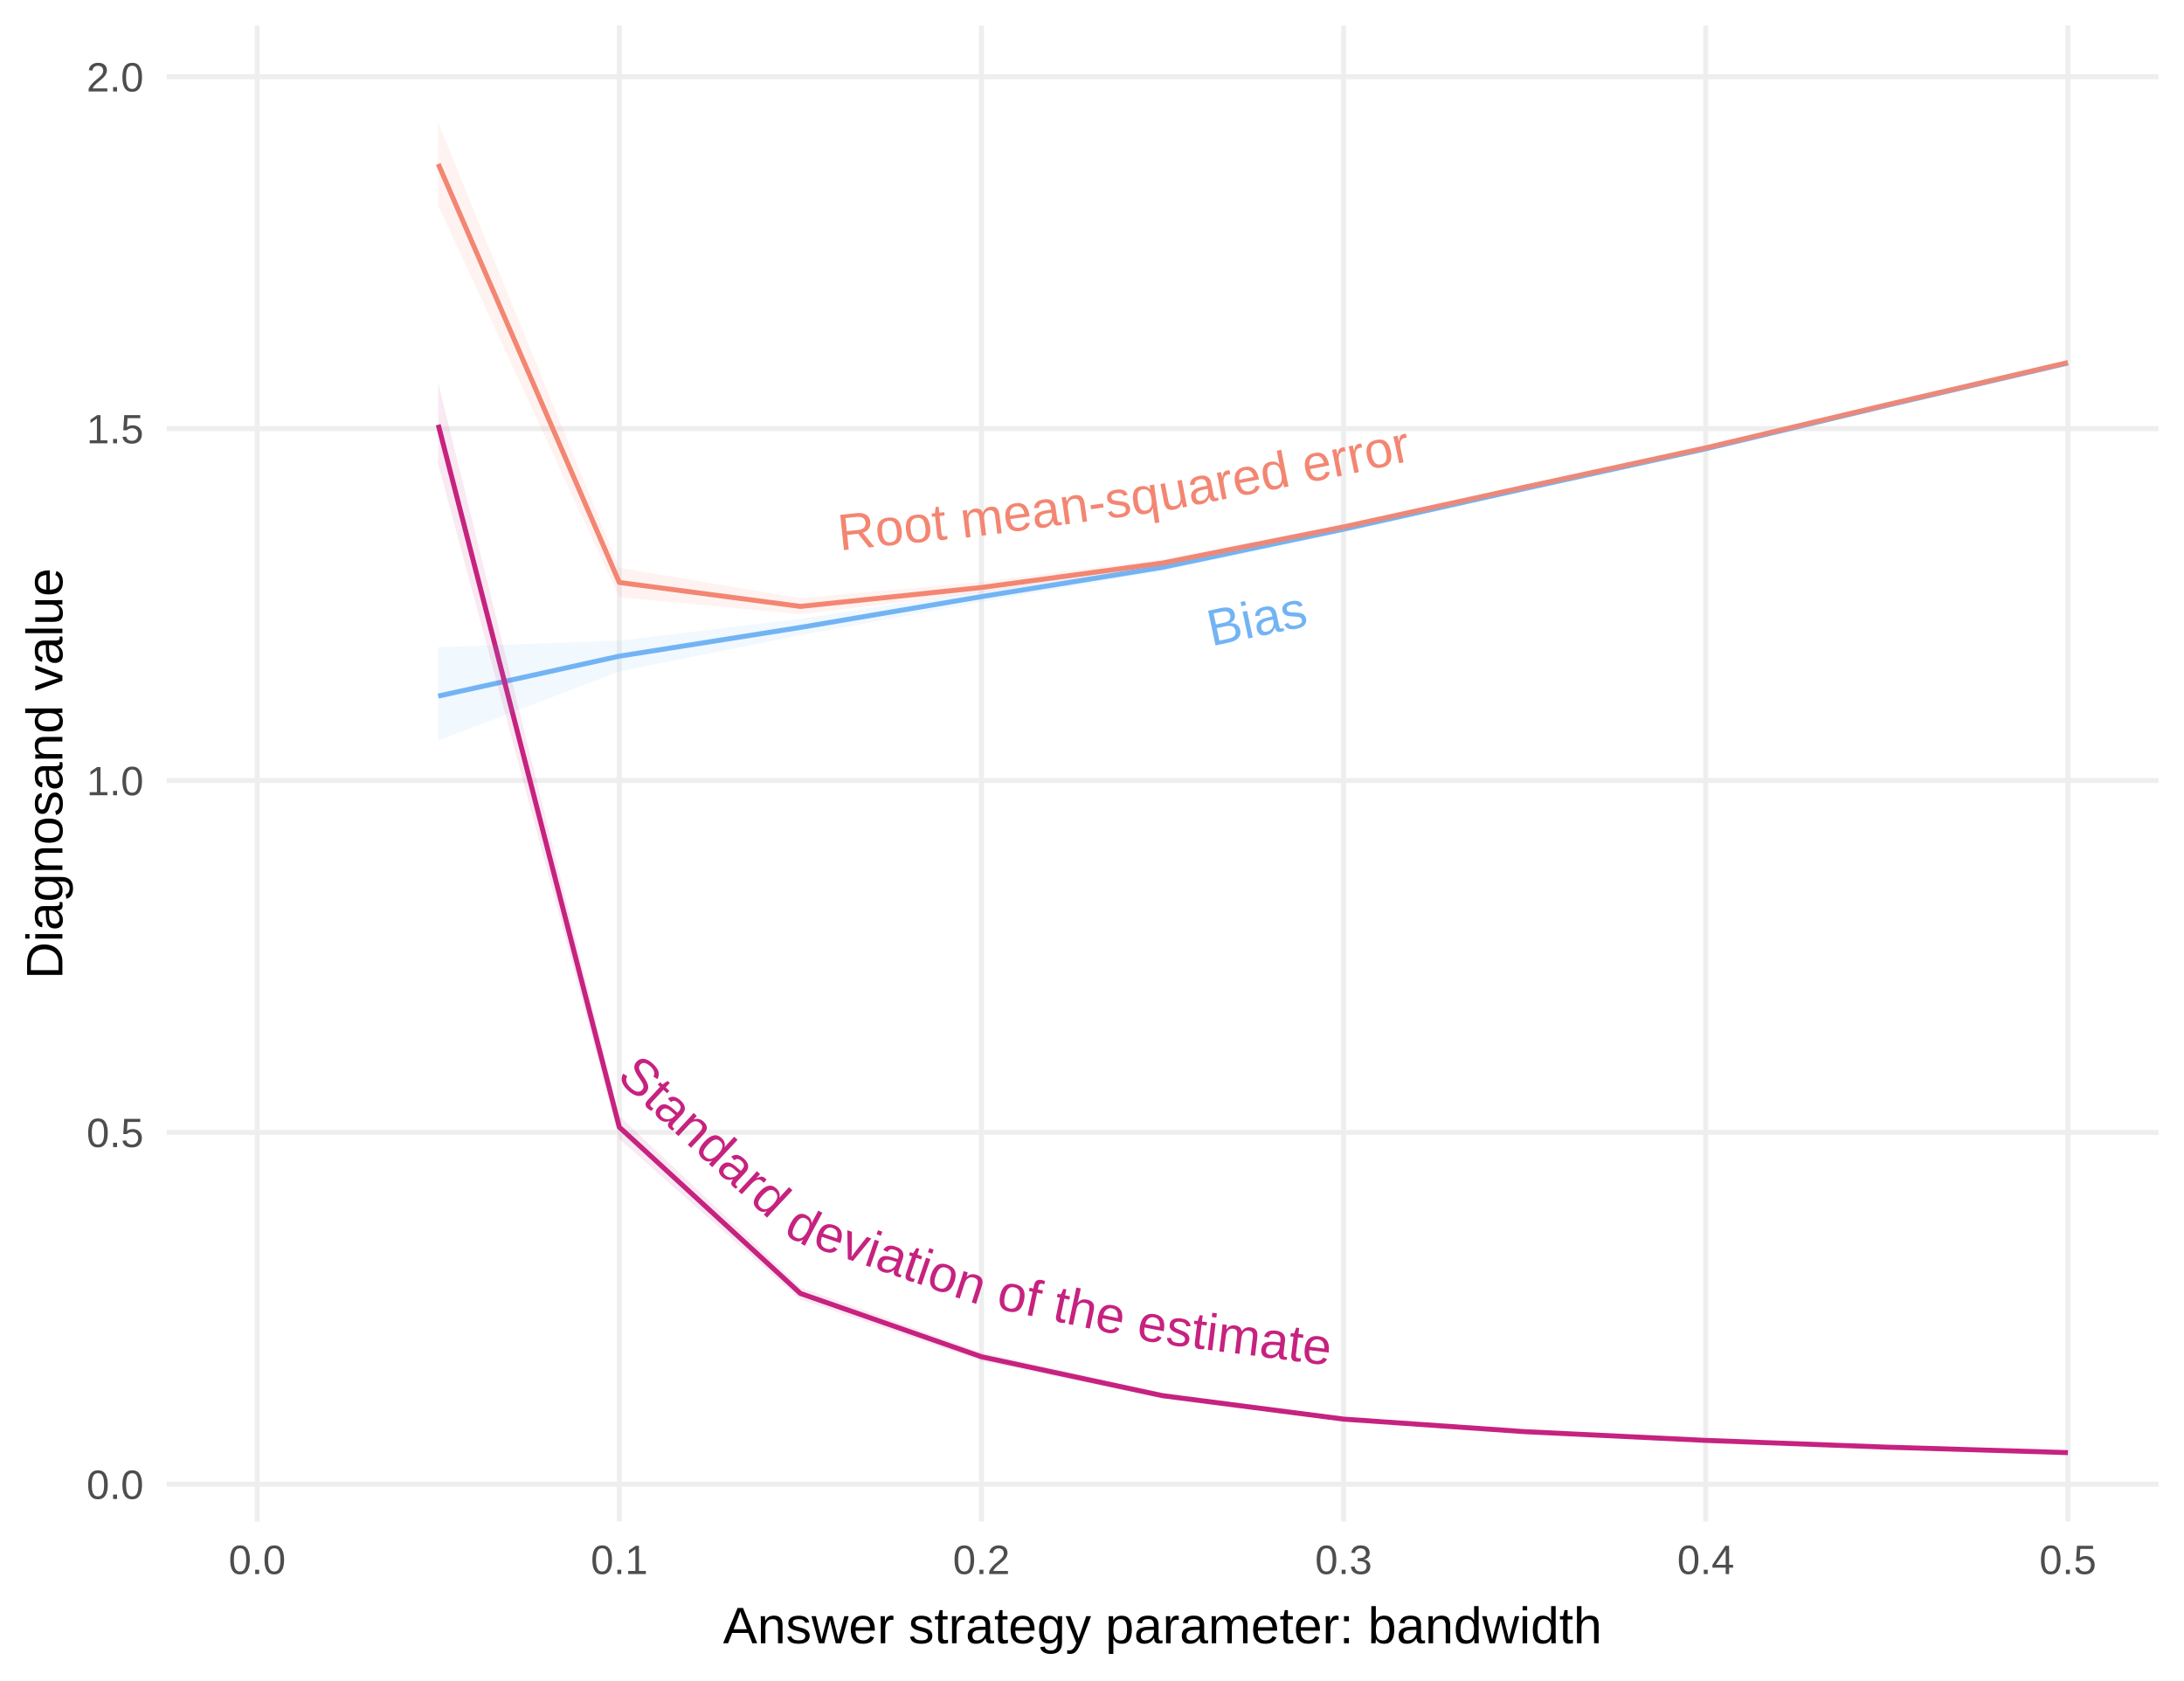
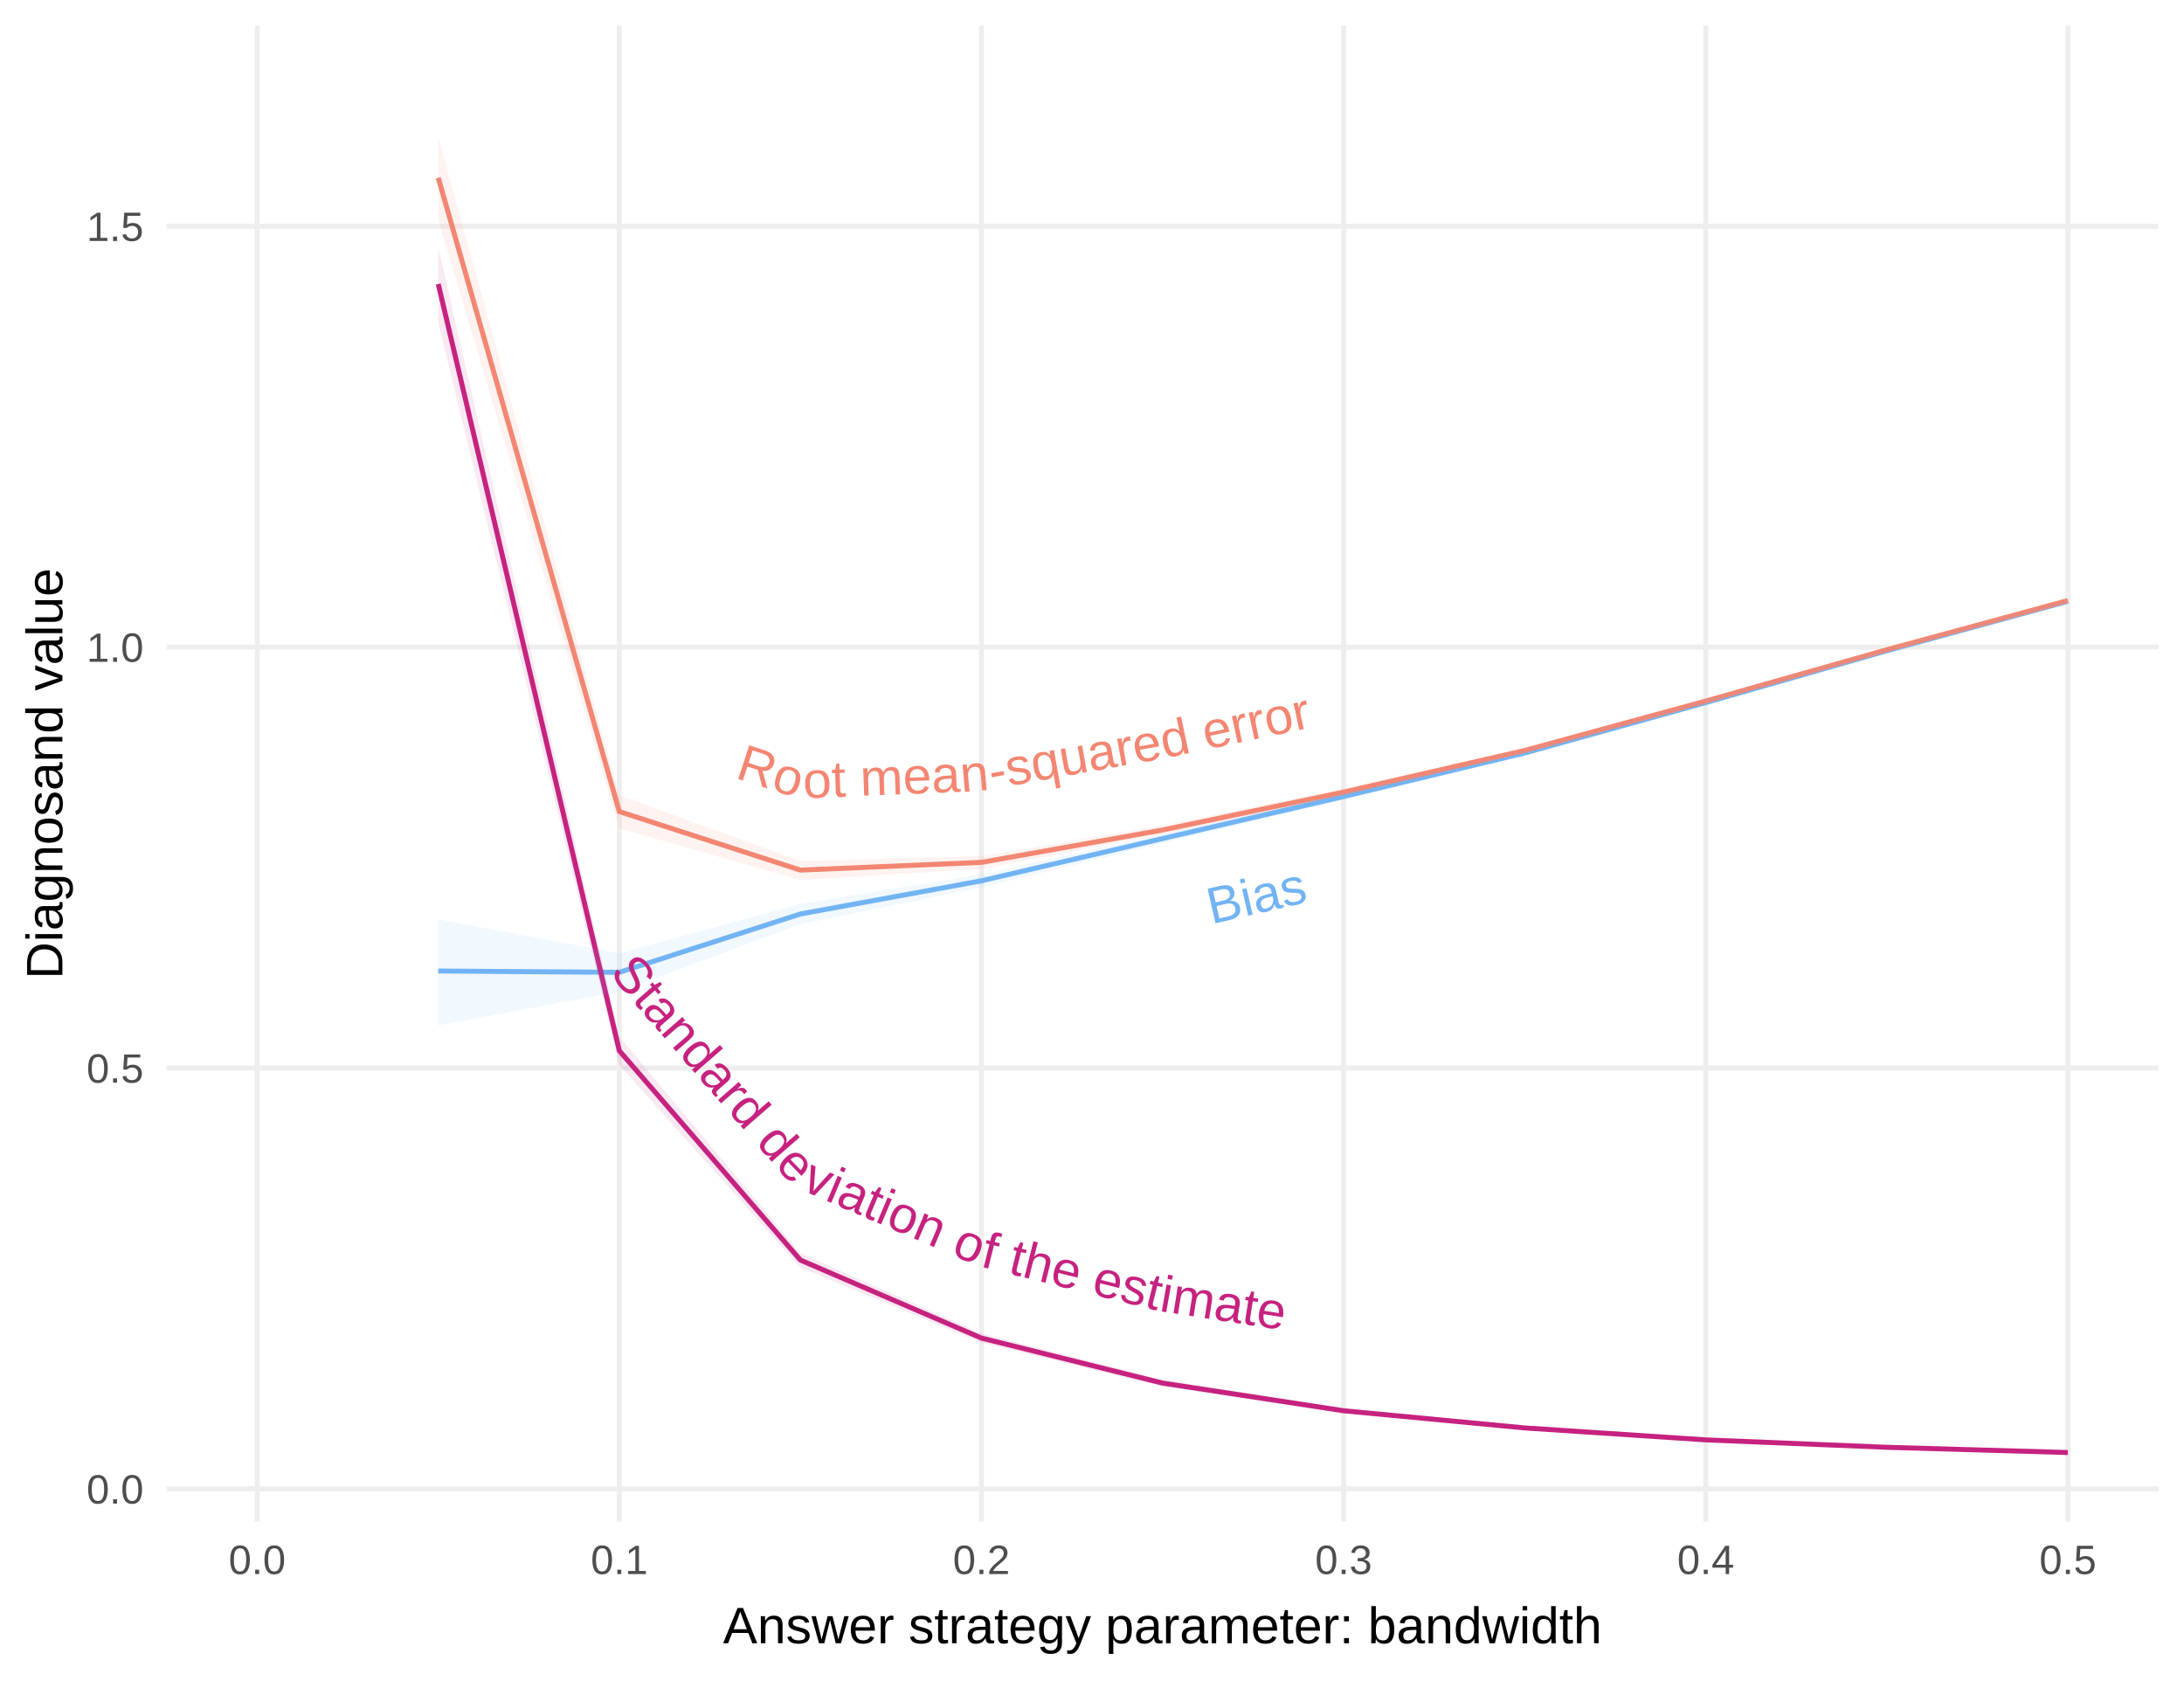
<svg xmlns="http://www.w3.org/2000/svg" class="svglite" width="468.00pt" height="360.00pt" viewBox="0 0 468.00 360.00">
  <defs>
    <style type="text/css">
    .svglite line, .svglite polyline, .svglite polygon, .svglite path, .svglite rect, .svglite circle {
      fill: none;
      stroke: #000000;
      stroke-linecap: round;
      stroke-linejoin: round;
      stroke-miterlimit: 10.00;
    }
    .svglite text {
      white-space: pre;
    }
  </style>
  </defs>
  <rect width="100%" height="100%" style="stroke: none; fill: none;" />
  <defs>
    <clipPath id="cpMC4wMHw0NjguMDB8MC4wMHwzNjAuMDA=">
      <rect x="0.00" y="0.00" width="468.00" height="360.00" />
    </clipPath>
  </defs>
  <g clip-path="url(#cpMC4wMHw0NjguMDB8MC4wMHwzNjAuMDA=)">
</g>
  <defs>
    <clipPath id="cpMzUuNzF8NDYyLjUyfDUuNDh8MzI2LjAy">
      <rect x="35.71" y="5.48" width="426.81" height="320.55" />
    </clipPath>
  </defs>
  <g clip-path="url(#cpMzUuNzF8NDYyLjUyfDUuNDh8MzI2LjAy)">
-     <polyline points="35.71,318.02 462.52,318.02 " style="stroke-width: 1.07; stroke: #EEEEEE; stroke-linecap: butt;" />
-     <polyline points="35.71,242.63 462.52,242.63 " style="stroke-width: 1.07; stroke: #EEEEEE; stroke-linecap: butt;" />
-     <polyline points="35.71,167.23 462.52,167.23 " style="stroke-width: 1.07; stroke: #EEEEEE; stroke-linecap: butt;" />
-     <polyline points="35.71,91.84 462.52,91.84 " style="stroke-width: 1.07; stroke: #EEEEEE; stroke-linecap: butt;" />
-     <polyline points="35.71,16.45 462.52,16.45 " style="stroke-width: 1.07; stroke: #EEEEEE; stroke-linecap: butt;" />
+     <polyline points="35.71,319.00 462.52,319.00 " style="stroke-width: 1.07; stroke: #EEEEEE; stroke-linecap: butt;" />
+     <polyline points="35.71,228.83 462.52,228.83 " style="stroke-width: 1.07; stroke: #EEEEEE; stroke-linecap: butt;" />
+     <polyline points="35.71,138.65 462.52,138.65 " style="stroke-width: 1.07; stroke: #EEEEEE; stroke-linecap: butt;" />
+     <polyline points="35.71,48.48 462.52,48.48 " style="stroke-width: 1.07; stroke: #EEEEEE; stroke-linecap: butt;" />
    <polyline points="55.11,326.02 55.11,5.48 " style="stroke-width: 1.07; stroke: #EEEEEE; stroke-linecap: butt;" />
    <polyline points="132.71,326.02 132.71,5.48 " style="stroke-width: 1.07; stroke: #EEEEEE; stroke-linecap: butt;" />
    <polyline points="210.31,326.02 210.31,5.48 " style="stroke-width: 1.07; stroke: #EEEEEE; stroke-linecap: butt;" />
    <polyline points="287.92,326.02 287.92,5.48 " style="stroke-width: 1.07; stroke: #EEEEEE; stroke-linecap: butt;" />
    <polyline points="365.52,326.02 365.52,5.48 " style="stroke-width: 1.07; stroke: #EEEEEE; stroke-linecap: butt;" />
    <polyline points="443.12,326.02 443.12,5.48 " style="stroke-width: 1.07; stroke: #EEEEEE; stroke-linecap: butt;" />
-     <polyline points="93.91,149.14 132.71,140.59 171.51,134.43 210.31,127.83 249.11,121.55 287.92,113.38 326.72,104.68 365.52,96.16 404.32,86.87 443.12,77.78 " style="stroke-width: 1.07; stroke: #72B4F3; stroke-linecap: butt;" />
-     <polyline points="93.91,35.13 132.71,124.80 171.51,129.93 210.31,125.88 249.11,120.64 287.92,112.90 326.72,104.38 365.52,95.96 404.32,86.73 443.12,77.68 " style="stroke-width: 1.07; stroke: #F38672; stroke-linecap: butt;" />
-     <polyline points="93.91,91.01 132.71,241.50 171.51,277.13 210.31,290.70 249.11,299.04 287.92,304.06 326.72,306.75 365.52,308.62 404.32,310.07 443.12,311.24 " style="stroke-width: 1.07; stroke: #C6227F; stroke-linecap: butt;" />
-     <polygon points="93.91,138.67 132.71,137.26 171.51,132.60 210.31,126.59 249.11,120.74 287.92,112.77 326.72,104.18 365.52,95.76 404.32,86.53 443.12,77.47 443.12,78.08 404.32,87.20 365.52,96.57 326.72,105.15 287.92,114.01 249.11,122.34 210.31,128.98 171.51,136.09 132.71,143.85 93.91,158.67 " style="stroke-width: 0.00; stroke: none; fill: #72B4F3; fill-opacity: 0.10;" />
-     <polyline points="93.91,138.67 132.71,137.26 171.51,132.60 210.31,126.59 249.11,120.74 287.92,112.77 326.72,104.18 365.52,95.76 404.32,86.53 443.12,77.47 " style="stroke-width: 1.07; stroke: none;" />
-     <polyline points="443.12,78.08 404.32,87.20 365.52,96.57 326.72,105.15 287.92,114.01 249.11,122.34 210.31,128.98 171.51,136.09 132.71,143.85 93.91,158.67 " style="stroke-width: 1.07; stroke: none;" />
-     <polygon points="93.91,26.32 132.71,121.64 171.51,128.17 210.31,124.64 249.11,119.83 287.92,112.29 326.72,103.88 365.52,95.57 404.32,86.39 443.12,77.38 443.12,77.98 404.32,87.07 365.52,96.37 326.72,104.86 287.92,113.54 249.11,121.42 210.31,127.01 171.51,131.61 132.71,127.98 93.91,44.07 " style="stroke-width: 0.00; stroke: none; fill: #F38672; fill-opacity: 0.10;" />
-     <polyline points="93.91,26.32 132.71,121.64 171.51,128.17 210.31,124.64 249.11,119.83 287.92,112.29 326.72,103.88 365.52,95.57 404.32,86.39 443.12,77.38 " style="stroke-width: 1.07; stroke: none;" />
-     <polyline points="443.12,77.98 404.32,87.07 365.52,96.37 326.72,104.86 287.92,113.54 249.11,121.42 210.31,127.01 171.51,131.61 132.71,127.98 93.91,44.07 " style="stroke-width: 1.07; stroke: none;" />
-     <polygon points="93.91,82.08 132.71,239.08 171.51,275.84 210.31,289.78 249.11,298.46 287.92,303.63 326.72,306.40 365.52,308.35 404.32,309.83 443.12,311.03 443.12,311.45 404.32,310.31 365.52,308.90 326.72,307.10 287.92,304.52 249.11,299.63 210.31,291.62 171.51,278.43 132.71,244.01 93.91,99.47 " style="stroke-width: 0.00; stroke: none; fill: #C6227F; fill-opacity: 0.10;" />
-     <polyline points="93.91,82.08 132.71,239.08 171.51,275.84 210.31,289.78 249.11,298.46 287.92,303.63 326.72,306.40 365.52,308.35 404.32,309.83 443.12,311.03 " style="stroke-width: 1.07; stroke: none;" />
-     <polyline points="443.12,311.45 404.32,310.31 365.52,308.90 326.72,307.10 287.92,304.52 249.11,299.63 210.31,291.62 171.51,278.43 132.71,244.01 93.91,99.47 " style="stroke-width: 1.07; stroke: none;" />
-     <polyline points="93.91,164.22 132.71,155.67 171.51,149.51 210.31,142.91 249.11,136.63 255.25,135.34 " style="stroke-width: 0.00; stroke: #72B4F3; stroke-linecap: butt;" />
-     <polyline points="283.29,129.43 287.92,128.46 326.72,119.76 365.52,111.24 404.32,101.94 443.12,92.85 " style="stroke-width: 0.00; stroke: #72B4F3; stroke-linecap: butt;" />
-     <polyline points="93.91,75.93 132.45,225.40 " style="stroke-width: 0.00; stroke: #C6227F; stroke-linecap: butt;" />
-     <polyline points="288.93,289.05 326.72,291.67 365.52,293.55 404.32,294.99 443.12,296.16 " style="stroke-width: 0.00; stroke: #C6227F; stroke-linecap: butt;" />
-     <polyline points="93.91,20.05 132.71,109.72 171.51,114.85 175.95,114.39 " style="stroke-width: 0.00; stroke: #F38672; stroke-linecap: butt;" />
-     <polyline points="305.33,94.00 326.72,89.30 365.52,80.89 404.32,71.65 443.12,62.60 " style="stroke-width: 0.00; stroke: #F38672; stroke-linecap: butt;" />
-     <text transform="translate(263.18,137.71) rotate(-12)" text-anchor="middle" style="font-size: 11.04px;fill: #72B4F3; font-family: &quot;Arial&quot;;" textLength="7.36px" lengthAdjust="spacingAndGlyphs">B</text>
-     <text transform="translate(267.98,136.70) rotate(-12)" text-anchor="middle" style="font-size: 11.04px;fill: #72B4F3; font-family: &quot;Arial&quot;;" textLength="2.45px" lengthAdjust="spacingAndGlyphs">i</text>
-     <text transform="translate(272.19,135.81) rotate(-12)" text-anchor="middle" style="font-size: 11.04px;fill: #72B4F3; font-family: &quot;Arial&quot;;" textLength="6.13px" lengthAdjust="spacingAndGlyphs">a</text>
-     <text transform="translate(277.89,134.61) rotate(-12)" text-anchor="middle" style="font-size: 11.04px;fill: #72B4F3; font-family: &quot;Arial&quot;;" textLength="5.52px" lengthAdjust="spacingAndGlyphs">s</text>
-     <text transform="translate(134.62,233.54) rotate(43)" text-anchor="middle" style="font-size: 11.04px;fill: #C6227F; font-family: &quot;Arial&quot;;" textLength="7.36px" lengthAdjust="spacingAndGlyphs">S</text>
-     <text transform="translate(138.46,237.07) rotate(43)" text-anchor="middle" style="font-size: 11.04px;fill: #C6227F; font-family: &quot;Arial&quot;;" textLength="3.07px" lengthAdjust="spacingAndGlyphs">t</text>
-     <text transform="translate(141.84,240.18) rotate(43)" text-anchor="middle" style="font-size: 11.04px;fill: #C6227F; font-family: &quot;Arial&quot;;" textLength="6.13px" lengthAdjust="spacingAndGlyphs">a</text>
-     <text transform="translate(146.36,244.33) rotate(43)" text-anchor="middle" style="font-size: 11.04px;fill: #C6227F; font-family: &quot;Arial&quot;;" textLength="6.13px" lengthAdjust="spacingAndGlyphs">n</text>
-     <text transform="translate(150.89,248.48) rotate(43)" text-anchor="middle" style="font-size: 11.04px;fill: #C6227F; font-family: &quot;Arial&quot;;" textLength="6.13px" lengthAdjust="spacingAndGlyphs">d</text>
-     <text transform="translate(155.41,252.64) rotate(43)" text-anchor="middle" style="font-size: 11.04px;fill: #C6227F; font-family: &quot;Arial&quot;;" textLength="6.13px" lengthAdjust="spacingAndGlyphs">a</text>
-     <text transform="translate(159.02,255.96) rotate(43)" text-anchor="middle" style="font-size: 11.04px;fill: #C6227F; font-family: &quot;Arial&quot;;" textLength="3.67px" lengthAdjust="spacingAndGlyphs">r</text>
-     <text transform="translate(162.64,259.28) rotate(43)" text-anchor="middle" style="font-size: 11.04px;fill: #C6227F; font-family: &quot;Arial&quot;;" textLength="6.13px" lengthAdjust="spacingAndGlyphs">d</text>
-     <text transform="translate(166.03,262.39) rotate(43)" text-anchor="middle" style="font-size: 11.04px;fill: #C6227F; font-family: &quot;Arial&quot;;" textLength="3.07px" lengthAdjust="spacingAndGlyphs"> </text>
-     <text transform="translate(170.40,265.81) rotate(28)" text-anchor="middle" style="font-size: 11.04px;fill: #C6227F; font-family: &quot;Arial&quot;;" textLength="6.13px" lengthAdjust="spacingAndGlyphs">d</text>
-     <text transform="translate(176.74,268.08) rotate(19)" text-anchor="middle" style="font-size: 11.04px;fill: #C6227F; font-family: &quot;Arial&quot;;" textLength="6.13px" lengthAdjust="spacingAndGlyphs">e</text>
-     <text transform="translate(182.25,270.00) rotate(19)" text-anchor="middle" style="font-size: 11.04px;fill: #C6227F; font-family: &quot;Arial&quot;;" textLength="5.52px" lengthAdjust="spacingAndGlyphs">v</text>
-     <text transform="translate(186.01,271.31) rotate(19)" text-anchor="middle" style="font-size: 11.04px;fill: #C6227F; font-family: &quot;Arial&quot;;" textLength="2.45px" lengthAdjust="spacingAndGlyphs">i</text>
-     <text transform="translate(190.06,272.73) rotate(19)" text-anchor="middle" style="font-size: 11.04px;fill: #C6227F; font-family: &quot;Arial&quot;;" textLength="6.13px" lengthAdjust="spacingAndGlyphs">a</text>
-     <text transform="translate(194.41,274.25) rotate(19)" text-anchor="middle" style="font-size: 11.04px;fill: #C6227F; font-family: &quot;Arial&quot;;" textLength="3.07px" lengthAdjust="spacingAndGlyphs">t</text>
-     <text transform="translate(197.01,275.16) rotate(19)" text-anchor="middle" style="font-size: 11.04px;fill: #C6227F; font-family: &quot;Arial&quot;;" textLength="2.45px" lengthAdjust="spacingAndGlyphs">i</text>
-     <text transform="translate(201.07,276.58) rotate(19)" text-anchor="middle" style="font-size: 11.04px;fill: #C6227F; font-family: &quot;Arial&quot;;" textLength="6.13px" lengthAdjust="spacingAndGlyphs">o</text>
-     <text transform="translate(206.92,278.63) rotate(18)" text-anchor="middle" style="font-size: 11.04px;fill: #C6227F; font-family: &quot;Arial&quot;;" textLength="6.13px" lengthAdjust="spacingAndGlyphs">n</text>
-     <text transform="translate(211.77,279.98) rotate(12)" text-anchor="middle" style="font-size: 11.04px;fill: #C6227F; font-family: &quot;Arial&quot;;" textLength="3.07px" lengthAdjust="spacingAndGlyphs"> </text>
-     <text transform="translate(216.26,280.95) rotate(12)" text-anchor="middle" style="font-size: 11.04px;fill: #C6227F; font-family: &quot;Arial&quot;;" textLength="6.13px" lengthAdjust="spacingAndGlyphs">o</text>
-     <text transform="translate(220.77,281.91) rotate(12)" text-anchor="middle" style="font-size: 11.04px;fill: #C6227F; font-family: &quot;Arial&quot;;" textLength="3.07px" lengthAdjust="spacingAndGlyphs">f</text>
-     <text transform="translate(223.76,282.56) rotate(12)" text-anchor="middle" style="font-size: 11.04px;fill: #C6227F; font-family: &quot;Arial&quot;;" textLength="3.07px" lengthAdjust="spacingAndGlyphs"> </text>
-     <text transform="translate(226.75,283.20) rotate(12)" text-anchor="middle" style="font-size: 11.04px;fill: #C6227F; font-family: &quot;Arial&quot;;" textLength="3.07px" lengthAdjust="spacingAndGlyphs">t</text>
-     <text transform="translate(231.24,284.17) rotate(12)" text-anchor="middle" style="font-size: 11.04px;fill: #C6227F; font-family: &quot;Arial&quot;;" textLength="6.13px" lengthAdjust="spacingAndGlyphs">h</text>
-     <text transform="translate(237.25,285.46) rotate(12)" text-anchor="middle" style="font-size: 11.04px;fill: #C6227F; font-family: &quot;Arial&quot;;" textLength="6.13px" lengthAdjust="spacingAndGlyphs">e</text>
-     <text transform="translate(241.76,286.42) rotate(12)" text-anchor="middle" style="font-size: 11.04px;fill: #C6227F; font-family: &quot;Arial&quot;;" textLength="3.07px" lengthAdjust="spacingAndGlyphs"> </text>
-     <text transform="translate(246.30,287.40) rotate(11)" text-anchor="middle" style="font-size: 11.04px;fill: #C6227F; font-family: &quot;Arial&quot;;" textLength="6.13px" lengthAdjust="spacingAndGlyphs">e</text>
-     <text transform="translate(252.32,288.36) rotate(7)" text-anchor="middle" style="font-size: 11.04px;fill: #C6227F; font-family: &quot;Arial&quot;;" textLength="5.52px" lengthAdjust="spacingAndGlyphs">s</text>
-     <text transform="translate(256.58,288.92) rotate(7)" text-anchor="middle" style="font-size: 11.04px;fill: #C6227F; font-family: &quot;Arial&quot;;" textLength="3.07px" lengthAdjust="spacingAndGlyphs">t</text>
-     <text transform="translate(259.31,289.27) rotate(7)" text-anchor="middle" style="font-size: 11.04px;fill: #C6227F; font-family: &quot;Arial&quot;;" textLength="2.45px" lengthAdjust="spacingAndGlyphs">i</text>
-     <text transform="translate(265.09,290.02) rotate(7)" text-anchor="middle" style="font-size: 11.04px;fill: #C6227F; font-family: &quot;Arial&quot;;" textLength="9.19px" lengthAdjust="spacingAndGlyphs">m</text>
-     <text transform="translate(272.68,291.00) rotate(7)" text-anchor="middle" style="font-size: 11.04px;fill: #C6227F; font-family: &quot;Arial&quot;;" textLength="6.13px" lengthAdjust="spacingAndGlyphs">a</text>
-     <text transform="translate(277.25,291.59) rotate(7)" text-anchor="middle" style="font-size: 11.04px;fill: #C6227F; font-family: &quot;Arial&quot;;" textLength="3.07px" lengthAdjust="spacingAndGlyphs">t</text>
-     <text transform="translate(281.81,292.18) rotate(7)" text-anchor="middle" style="font-size: 11.04px;fill: #C6227F; font-family: &quot;Arial&quot;;" textLength="6.13px" lengthAdjust="spacingAndGlyphs">e</text>
-     <text transform="translate(183.91,117.54) rotate(-6)" text-anchor="middle" style="font-size: 11.04px;fill: #F38672; font-family: &quot;Arial&quot;;" textLength="7.96px" lengthAdjust="spacingAndGlyphs">R</text>
-     <text transform="translate(190.92,116.80) rotate(-6)" text-anchor="middle" style="font-size: 11.04px;fill: #F38672; font-family: &quot;Arial&quot;;" textLength="6.13px" lengthAdjust="spacingAndGlyphs">o</text>
-     <text transform="translate(197.03,116.17) rotate(-6)" text-anchor="middle" style="font-size: 11.04px;fill: #F38672; font-family: &quot;Arial&quot;;" textLength="6.13px" lengthAdjust="spacingAndGlyphs">o</text>
-     <text transform="translate(201.61,115.69) rotate(-6)" text-anchor="middle" style="font-size: 11.04px;fill: #F38672; font-family: &quot;Arial&quot;;" textLength="3.07px" lengthAdjust="spacingAndGlyphs">t</text>
-     <text transform="translate(204.66,115.37) rotate(-6)" text-anchor="middle" style="font-size: 11.04px;fill: #F38672; font-family: &quot;Arial&quot;;" textLength="3.07px" lengthAdjust="spacingAndGlyphs"> </text>
-     <text transform="translate(210.81,114.73) rotate(-7)" text-anchor="middle" style="font-size: 11.04px;fill: #F38672; font-family: &quot;Arial&quot;;" textLength="9.19px" lengthAdjust="spacingAndGlyphs">m</text>
-     <text transform="translate(218.45,113.69) rotate(-8)" text-anchor="middle" style="font-size: 11.04px;fill: #F38672; font-family: &quot;Arial&quot;;" textLength="6.13px" lengthAdjust="spacingAndGlyphs">e</text>
-     <text transform="translate(224.54,112.87) rotate(-8)" text-anchor="middle" style="font-size: 11.04px;fill: #F38672; font-family: &quot;Arial&quot;;" textLength="6.13px" lengthAdjust="spacingAndGlyphs">a</text>
-     <text transform="translate(230.62,112.05) rotate(-8)" text-anchor="middle" style="font-size: 11.04px;fill: #F38672; font-family: &quot;Arial&quot;;" textLength="6.13px" lengthAdjust="spacingAndGlyphs">n</text>
-     <text transform="translate(235.49,111.39) rotate(-8)" text-anchor="middle" style="font-size: 11.04px;fill: #F38672; font-family: &quot;Arial&quot;;" textLength="3.67px" lengthAdjust="spacingAndGlyphs">-</text>
-     <text transform="translate(240.04,110.78) rotate(-8)" text-anchor="middle" style="font-size: 11.04px;fill: #F38672; font-family: &quot;Arial&quot;;" textLength="5.52px" lengthAdjust="spacingAndGlyphs">s</text>
-     <text transform="translate(245.81,110.00) rotate(-8)" text-anchor="middle" style="font-size: 11.04px;fill: #F38672; font-family: &quot;Arial&quot;;" textLength="6.13px" lengthAdjust="spacingAndGlyphs">q</text>
-     <text transform="translate(252.09,109.00) rotate(-11)" text-anchor="middle" style="font-size: 11.04px;fill: #F38672; font-family: &quot;Arial&quot;;" textLength="6.13px" lengthAdjust="spacingAndGlyphs">u</text>
-     <text transform="translate(258.14,107.79) rotate(-11)" text-anchor="middle" style="font-size: 11.04px;fill: #F38672; font-family: &quot;Arial&quot;;" textLength="6.13px" lengthAdjust="spacingAndGlyphs">a</text>
-     <text transform="translate(262.95,106.84) rotate(-11)" text-anchor="middle" style="font-size: 11.04px;fill: #F38672; font-family: &quot;Arial&quot;;" textLength="3.67px" lengthAdjust="spacingAndGlyphs">r</text>
-     <text transform="translate(267.77,105.88) rotate(-11)" text-anchor="middle" style="font-size: 11.04px;fill: #F38672; font-family: &quot;Arial&quot;;" textLength="6.13px" lengthAdjust="spacingAndGlyphs">e</text>
-     <text transform="translate(273.79,104.68) rotate(-11)" text-anchor="middle" style="font-size: 11.04px;fill: #F38672; font-family: &quot;Arial&quot;;" textLength="6.13px" lengthAdjust="spacingAndGlyphs">d</text>
-     <text transform="translate(278.31,103.78) rotate(-11)" text-anchor="middle" style="font-size: 11.04px;fill: #F38672; font-family: &quot;Arial&quot;;" textLength="3.07px" lengthAdjust="spacingAndGlyphs"> </text>
-     <text transform="translate(282.81,102.88) rotate(-11)" text-anchor="middle" style="font-size: 11.04px;fill: #F38672; font-family: &quot;Arial&quot;;" textLength="6.13px" lengthAdjust="spacingAndGlyphs">e</text>
-     <text transform="translate(287.64,101.92) rotate(-11)" text-anchor="middle" style="font-size: 11.04px;fill: #F38672; font-family: &quot;Arial&quot;;" textLength="3.67px" lengthAdjust="spacingAndGlyphs">r</text>
-     <text transform="translate(291.29,101.14) rotate(-12)" text-anchor="middle" style="font-size: 11.04px;fill: #F38672; font-family: &quot;Arial&quot;;" textLength="3.67px" lengthAdjust="spacingAndGlyphs">r</text>
-     <text transform="translate(296.08,100.08) rotate(-12)" text-anchor="middle" style="font-size: 11.04px;fill: #F38672; font-family: &quot;Arial&quot;;" textLength="6.13px" lengthAdjust="spacingAndGlyphs">o</text>
-     <text transform="translate(300.87,99.03) rotate(-12)" text-anchor="middle" style="font-size: 11.04px;fill: #F38672; font-family: &quot;Arial&quot;;" textLength="3.67px" lengthAdjust="spacingAndGlyphs">r</text>
+     <polyline points="93.91,208.05 132.71,208.33 171.51,195.83 210.31,188.72 249.11,179.67 287.92,170.66 326.72,161.33 365.52,150.54 404.32,139.43 443.12,128.83 " style="stroke-width: 1.07; stroke: #72B4F3; stroke-linecap: butt;" />
+     <polyline points="93.91,38.08 132.71,173.89 171.51,186.43 210.31,184.77 249.11,177.84 287.92,169.72 326.72,160.80 365.52,150.21 404.32,139.21 443.12,128.67 " style="stroke-width: 1.07; stroke: #F38672; stroke-linecap: butt;" />
+     <polyline points="93.91,60.86 132.71,225.13 171.51,269.98 210.31,286.70 249.11,296.34 287.92,302.27 326.72,305.95 365.52,308.51 404.32,310.10 443.12,311.22 " style="stroke-width: 1.07; stroke: #C6227F; stroke-linecap: butt;" />
+     <polygon points="93.91,196.99 132.71,204.24 171.51,193.67 210.31,187.34 249.11,178.69 287.92,169.91 326.72,160.76 365.52,150.06 404.32,139.03 443.12,128.49 443.12,129.18 404.32,139.83 365.52,150.98 326.72,161.91 287.92,171.36 249.11,180.66 210.31,190.15 171.51,198.01 132.71,212.47 93.91,219.70 " style="stroke-width: 0.00; stroke: none; stroke-linecap: butt; fill: #72B4F3; fill-opacity: 0.10;" />
+     <polyline points="93.91,196.99 132.71,204.24 171.51,193.67 210.31,187.34 249.11,178.69 287.92,169.91 326.72,160.76 365.52,150.06 404.32,139.03 443.12,128.49 " style="stroke-width: 1.07; stroke: none; stroke-linecap: butt;" />
+     <polyline points="443.12,129.18 404.32,139.83 365.52,150.98 326.72,161.91 287.92,171.36 249.11,180.66 210.31,190.15 171.51,198.01 132.71,212.47 93.91,219.70 " style="stroke-width: 1.07; stroke: none; stroke-linecap: butt;" />
+     <polygon points="93.91,29.32 132.71,170.43 171.51,184.47 210.31,183.44 249.11,176.86 287.92,168.97 326.72,160.23 365.52,149.73 404.32,138.81 443.12,128.34 443.12,129.02 404.32,139.61 365.52,150.65 326.72,161.37 287.92,170.42 249.11,178.81 210.31,186.18 171.51,188.56 132.71,177.48 93.91,47.11 " style="stroke-width: 0.00; stroke: none; stroke-linecap: butt; fill: #F38672; fill-opacity: 0.10;" />
+     <polyline points="93.91,29.32 132.71,170.43 171.51,184.47 210.31,183.44 249.11,176.86 287.92,168.97 326.72,160.23 365.52,149.73 404.32,138.81 443.12,128.34 " style="stroke-width: 1.07; stroke: none; stroke-linecap: butt;" />
+     <polyline points="443.12,129.02 404.32,139.61 365.52,150.65 326.72,161.37 287.92,170.42 249.11,178.81 210.31,186.18 171.51,188.56 132.71,177.48 93.91,47.11 " style="stroke-width: 1.07; stroke: none; stroke-linecap: butt;" />
+     <polygon points="93.91,52.94 132.71,222.12 171.51,268.49 210.31,285.70 249.11,295.64 287.92,301.77 326.72,305.56 365.52,308.22 404.32,309.82 443.12,310.99 443.12,311.45 404.32,310.38 365.52,308.84 326.72,306.33 287.92,302.81 249.11,297.08 210.31,287.70 171.51,271.58 132.71,228.18 93.91,69.12 " style="stroke-width: 0.00; stroke: none; stroke-linecap: butt; fill: #C6227F; fill-opacity: 0.10;" />
+     <polyline points="93.91,52.94 132.71,222.12 171.51,268.49 210.31,285.70 249.11,295.64 287.92,301.77 326.72,305.56 365.52,308.22 404.32,309.82 443.12,310.99 " style="stroke-width: 1.07; stroke: none; stroke-linecap: butt;" />
+     <polyline points="443.12,311.45 404.32,310.38 365.52,308.84 326.72,306.33 287.92,302.81 249.11,297.08 210.31,287.70 171.51,271.58 132.71,228.18 93.91,69.12 " style="stroke-width: 1.07; stroke: none; stroke-linecap: butt;" />
+     <text transform="translate(263.18,197.20) rotate(-13)" text-anchor="middle" style="font-size: 11.04px;fill: #72B4F3; font-family: &quot;Arial&quot;;" textLength="7.36px" lengthAdjust="spacingAndGlyphs">B</text>
+     <text transform="translate(267.96,196.09) rotate(-13)" text-anchor="middle" style="font-size: 11.04px;fill: #72B4F3; font-family: &quot;Arial&quot;;" textLength="2.45px" lengthAdjust="spacingAndGlyphs">i</text>
+     <text transform="translate(272.14,195.12) rotate(-13)" text-anchor="middle" style="font-size: 11.04px;fill: #72B4F3; font-family: &quot;Arial&quot;;" textLength="6.13px" lengthAdjust="spacingAndGlyphs">a</text>
+     <text transform="translate(277.82,193.80) rotate(-13)" text-anchor="middle" style="font-size: 11.04px;fill: #72B4F3; font-family: &quot;Arial&quot;;" textLength="5.52px" lengthAdjust="spacingAndGlyphs">s</text>
+     <text transform="translate(132.80,211.31) rotate(51)" text-anchor="middle" style="font-size: 11.04px;fill: #C6227F; font-family: &quot;Arial&quot;;" textLength="7.36px" lengthAdjust="spacingAndGlyphs">S</text>
+     <text transform="translate(136.30,215.36) rotate(49)" text-anchor="middle" style="font-size: 11.04px;fill: #C6227F; font-family: &quot;Arial&quot;;" textLength="3.07px" lengthAdjust="spacingAndGlyphs">t</text>
+     <text transform="translate(139.31,218.84) rotate(49)" text-anchor="middle" style="font-size: 11.04px;fill: #C6227F; font-family: &quot;Arial&quot;;" textLength="6.13px" lengthAdjust="spacingAndGlyphs">a</text>
+     <text transform="translate(143.33,223.49) rotate(49)" text-anchor="middle" style="font-size: 11.04px;fill: #C6227F; font-family: &quot;Arial&quot;;" textLength="6.13px" lengthAdjust="spacingAndGlyphs">n</text>
+     <text transform="translate(147.35,228.13) rotate(49)" text-anchor="middle" style="font-size: 11.04px;fill: #C6227F; font-family: &quot;Arial&quot;;" textLength="6.13px" lengthAdjust="spacingAndGlyphs">d</text>
+     <text transform="translate(151.37,232.77) rotate(49)" text-anchor="middle" style="font-size: 11.04px;fill: #C6227F; font-family: &quot;Arial&quot;;" textLength="6.13px" lengthAdjust="spacingAndGlyphs">a</text>
+     <text transform="translate(154.58,236.48) rotate(49)" text-anchor="middle" style="font-size: 11.04px;fill: #C6227F; font-family: &quot;Arial&quot;;" textLength="3.67px" lengthAdjust="spacingAndGlyphs">r</text>
+     <text transform="translate(157.79,240.19) rotate(49)" text-anchor="middle" style="font-size: 11.04px;fill: #C6227F; font-family: &quot;Arial&quot;;" textLength="6.13px" lengthAdjust="spacingAndGlyphs">d</text>
+     <text transform="translate(160.80,243.67) rotate(49)" text-anchor="middle" style="font-size: 11.04px;fill: #C6227F; font-family: &quot;Arial&quot;;" textLength="3.07px" lengthAdjust="spacingAndGlyphs"> </text>
+     <text transform="translate(163.81,247.15) rotate(49)" text-anchor="middle" style="font-size: 11.04px;fill: #C6227F; font-family: &quot;Arial&quot;;" textLength="6.13px" lengthAdjust="spacingAndGlyphs">d</text>
+     <text transform="translate(167.99,251.97) rotate(46)" text-anchor="middle" style="font-size: 11.04px;fill: #C6227F; font-family: &quot;Arial&quot;;" textLength="6.13px" lengthAdjust="spacingAndGlyphs">e</text>
+     <text transform="translate(174.02,255.95) rotate(23)" text-anchor="middle" style="font-size: 11.04px;fill: #C6227F; font-family: &quot;Arial&quot;;" textLength="5.52px" lengthAdjust="spacingAndGlyphs">v</text>
+     <text transform="translate(177.68,257.53) rotate(23)" text-anchor="middle" style="font-size: 11.04px;fill: #C6227F; font-family: &quot;Arial&quot;;" textLength="2.45px" lengthAdjust="spacingAndGlyphs">i</text>
+     <text transform="translate(181.62,259.23) rotate(23)" text-anchor="middle" style="font-size: 11.04px;fill: #C6227F; font-family: &quot;Arial&quot;;" textLength="6.13px" lengthAdjust="spacingAndGlyphs">a</text>
+     <text transform="translate(185.85,261.05) rotate(23)" text-anchor="middle" style="font-size: 11.04px;fill: #C6227F; font-family: &quot;Arial&quot;;" textLength="3.07px" lengthAdjust="spacingAndGlyphs">t</text>
+     <text transform="translate(188.38,262.14) rotate(23)" text-anchor="middle" style="font-size: 11.04px;fill: #C6227F; font-family: &quot;Arial&quot;;" textLength="2.45px" lengthAdjust="spacingAndGlyphs">i</text>
+     <text transform="translate(192.33,263.84) rotate(23)" text-anchor="middle" style="font-size: 11.04px;fill: #C6227F; font-family: &quot;Arial&quot;;" textLength="6.13px" lengthAdjust="spacingAndGlyphs">o</text>
+     <text transform="translate(197.97,266.27) rotate(23)" text-anchor="middle" style="font-size: 11.04px;fill: #C6227F; font-family: &quot;Arial&quot;;" textLength="6.13px" lengthAdjust="spacingAndGlyphs">n</text>
+     <text transform="translate(202.19,268.09) rotate(23)" text-anchor="middle" style="font-size: 11.04px;fill: #C6227F; font-family: &quot;Arial&quot;;" textLength="3.07px" lengthAdjust="spacingAndGlyphs"> </text>
+     <text transform="translate(206.43,269.92) rotate(23)" text-anchor="middle" style="font-size: 11.04px;fill: #C6227F; font-family: &quot;Arial&quot;;" textLength="6.13px" lengthAdjust="spacingAndGlyphs">o</text>
+     <text transform="translate(211.34,271.69) rotate(14)" text-anchor="middle" style="font-size: 11.04px;fill: #C6227F; font-family: &quot;Arial&quot;;" textLength="3.07px" lengthAdjust="spacingAndGlyphs">f</text>
+     <text transform="translate(214.31,272.43) rotate(14)" text-anchor="middle" style="font-size: 11.04px;fill: #C6227F; font-family: &quot;Arial&quot;;" textLength="3.07px" lengthAdjust="spacingAndGlyphs"> </text>
+     <text transform="translate(217.28,273.17) rotate(14)" text-anchor="middle" style="font-size: 11.04px;fill: #C6227F; font-family: &quot;Arial&quot;;" textLength="3.07px" lengthAdjust="spacingAndGlyphs">t</text>
+     <text transform="translate(221.75,274.28) rotate(14)" text-anchor="middle" style="font-size: 11.04px;fill: #C6227F; font-family: &quot;Arial&quot;;" textLength="6.13px" lengthAdjust="spacingAndGlyphs">h</text>
+     <text transform="translate(227.71,275.76) rotate(14)" text-anchor="middle" style="font-size: 11.04px;fill: #C6227F; font-family: &quot;Arial&quot;;" textLength="6.13px" lengthAdjust="spacingAndGlyphs">e</text>
+     <text transform="translate(232.18,276.87) rotate(14)" text-anchor="middle" style="font-size: 11.04px;fill: #C6227F; font-family: &quot;Arial&quot;;" textLength="3.07px" lengthAdjust="spacingAndGlyphs"> </text>
+     <text transform="translate(236.64,277.98) rotate(14)" text-anchor="middle" style="font-size: 11.04px;fill: #C6227F; font-family: &quot;Arial&quot;;" textLength="6.13px" lengthAdjust="spacingAndGlyphs">e</text>
+     <text transform="translate(242.30,279.38) rotate(14)" text-anchor="middle" style="font-size: 11.04px;fill: #C6227F; font-family: &quot;Arial&quot;;" textLength="5.52px" lengthAdjust="spacingAndGlyphs">s</text>
+     <text transform="translate(246.46,280.42) rotate(14)" text-anchor="middle" style="font-size: 11.04px;fill: #C6227F; font-family: &quot;Arial&quot;;" textLength="3.07px" lengthAdjust="spacingAndGlyphs">t</text>
+     <text transform="translate(249.44,281.08) rotate(10)" text-anchor="middle" style="font-size: 11.04px;fill: #C6227F; font-family: &quot;Arial&quot;;" textLength="2.45px" lengthAdjust="spacingAndGlyphs">i</text>
+     <text transform="translate(255.26,281.97) rotate(9)" text-anchor="middle" style="font-size: 11.04px;fill: #C6227F; font-family: &quot;Arial&quot;;" textLength="9.19px" lengthAdjust="spacingAndGlyphs">m</text>
+     <text transform="translate(262.84,283.12) rotate(9)" text-anchor="middle" style="font-size: 11.04px;fill: #C6227F; font-family: &quot;Arial&quot;;" textLength="6.13px" lengthAdjust="spacingAndGlyphs">a</text>
+     <text transform="translate(267.38,283.82) rotate(9)" text-anchor="middle" style="font-size: 11.04px;fill: #C6227F; font-family: &quot;Arial&quot;;" textLength="3.07px" lengthAdjust="spacingAndGlyphs">t</text>
+     <text transform="translate(271.93,284.51) rotate(9)" text-anchor="middle" style="font-size: 11.04px;fill: #C6227F; font-family: &quot;Arial&quot;;" textLength="6.13px" lengthAdjust="spacingAndGlyphs">e</text>
+     <text transform="translate(161.13,167.87) rotate(18)" text-anchor="middle" style="font-size: 11.04px;fill: #F38672; font-family: &quot;Arial&quot;;" textLength="7.96px" lengthAdjust="spacingAndGlyphs">R</text>
+     <text transform="translate(167.91,170.06) rotate(17)" text-anchor="middle" style="font-size: 11.04px;fill: #F38672; font-family: &quot;Arial&quot;;" textLength="6.13px" lengthAdjust="spacingAndGlyphs">o</text>
+     <text transform="translate(175.23,170.93) rotate(-2)" text-anchor="middle" style="font-size: 11.04px;fill: #F38672; font-family: &quot;Arial&quot;;" textLength="6.13px" lengthAdjust="spacingAndGlyphs">o</text>
+     <text transform="translate(179.83,170.74) rotate(-2)" text-anchor="middle" style="font-size: 11.04px;fill: #F38672; font-family: &quot;Arial&quot;;" textLength="3.07px" lengthAdjust="spacingAndGlyphs">t</text>
+     <text transform="translate(182.89,170.60) rotate(-2)" text-anchor="middle" style="font-size: 11.04px;fill: #F38672; font-family: &quot;Arial&quot;;" textLength="3.07px" lengthAdjust="spacingAndGlyphs"> </text>
+     <text transform="translate(189.01,170.34) rotate(-2)" text-anchor="middle" style="font-size: 11.04px;fill: #F38672; font-family: &quot;Arial&quot;;" textLength="9.19px" lengthAdjust="spacingAndGlyphs">m</text>
+     <text transform="translate(196.66,170.02) rotate(-2)" text-anchor="middle" style="font-size: 11.04px;fill: #F38672; font-family: &quot;Arial&quot;;" textLength="6.13px" lengthAdjust="spacingAndGlyphs">e</text>
+     <text transform="translate(202.80,169.75) rotate(-2)" text-anchor="middle" style="font-size: 11.04px;fill: #F38672; font-family: &quot;Arial&quot;;" textLength="6.13px" lengthAdjust="spacingAndGlyphs">a</text>
+     <text transform="translate(209.08,169.48) rotate(-5)" text-anchor="middle" style="font-size: 11.04px;fill: #F38672; font-family: &quot;Arial&quot;;" textLength="6.13px" lengthAdjust="spacingAndGlyphs">n</text>
+     <text transform="translate(214.31,168.76) rotate(-10)" text-anchor="middle" style="font-size: 11.04px;fill: #F38672; font-family: &quot;Arial&quot;;" textLength="3.67px" lengthAdjust="spacingAndGlyphs">-</text>
+     <text transform="translate(218.83,167.95) rotate(-10)" text-anchor="middle" style="font-size: 11.04px;fill: #F38672; font-family: &quot;Arial&quot;;" textLength="5.52px" lengthAdjust="spacingAndGlyphs">s</text>
+     <text transform="translate(224.57,166.92) rotate(-10)" text-anchor="middle" style="font-size: 11.04px;fill: #F38672; font-family: &quot;Arial&quot;;" textLength="6.13px" lengthAdjust="spacingAndGlyphs">q</text>
+     <text transform="translate(230.62,165.85) rotate(-10)" text-anchor="middle" style="font-size: 11.04px;fill: #F38672; font-family: &quot;Arial&quot;;" textLength="6.13px" lengthAdjust="spacingAndGlyphs">u</text>
+     <text transform="translate(236.66,164.77) rotate(-10)" text-anchor="middle" style="font-size: 11.04px;fill: #F38672; font-family: &quot;Arial&quot;;" textLength="6.13px" lengthAdjust="spacingAndGlyphs">a</text>
+     <text transform="translate(241.49,163.90) rotate(-10)" text-anchor="middle" style="font-size: 11.04px;fill: #F38672; font-family: &quot;Arial&quot;;" textLength="3.67px" lengthAdjust="spacingAndGlyphs">r</text>
+     <text transform="translate(246.32,163.04) rotate(-10)" text-anchor="middle" style="font-size: 11.04px;fill: #F38672; font-family: &quot;Arial&quot;;" textLength="6.13px" lengthAdjust="spacingAndGlyphs">e</text>
+     <text transform="translate(252.46,161.86) rotate(-12)" text-anchor="middle" style="font-size: 11.04px;fill: #F38672; font-family: &quot;Arial&quot;;" textLength="6.13px" lengthAdjust="spacingAndGlyphs">d</text>
+     <text transform="translate(256.97,160.91) rotate(-12)" text-anchor="middle" style="font-size: 11.04px;fill: #F38672; font-family: &quot;Arial&quot;;" textLength="3.07px" lengthAdjust="spacingAndGlyphs"> </text>
+     <text transform="translate(261.47,159.97) rotate(-12)" text-anchor="middle" style="font-size: 11.04px;fill: #F38672; font-family: &quot;Arial&quot;;" textLength="6.13px" lengthAdjust="spacingAndGlyphs">e</text>
+     <text transform="translate(266.27,158.97) rotate(-12)" text-anchor="middle" style="font-size: 11.04px;fill: #F38672; font-family: &quot;Arial&quot;;" textLength="3.67px" lengthAdjust="spacingAndGlyphs">r</text>
+     <text transform="translate(269.87,158.21) rotate(-12)" text-anchor="middle" style="font-size: 11.04px;fill: #F38672; font-family: &quot;Arial&quot;;" textLength="3.67px" lengthAdjust="spacingAndGlyphs">r</text>
+     <text transform="translate(274.67,157.21) rotate(-12)" text-anchor="middle" style="font-size: 11.04px;fill: #F38672; font-family: &quot;Arial&quot;;" textLength="6.13px" lengthAdjust="spacingAndGlyphs">o</text>
+     <text transform="translate(279.47,156.20) rotate(-12)" text-anchor="middle" style="font-size: 11.04px;fill: #F38672; font-family: &quot;Arial&quot;;" textLength="3.67px" lengthAdjust="spacingAndGlyphs">r</text>
  </g>
  <g clip-path="url(#cpMC4wMHw0NjguMDB8MC4wMHwzNjAuMDA=)">
-     <text x="30.78" y="321.17" text-anchor="end" style="font-size: 8.80px;fill: #4D4D4D; font-family: &quot;Arial&quot;;" textLength="12.23px" lengthAdjust="spacingAndGlyphs">0.0</text>
-     <text x="30.78" y="245.78" text-anchor="end" style="font-size: 8.80px;fill: #4D4D4D; font-family: &quot;Arial&quot;;" textLength="12.23px" lengthAdjust="spacingAndGlyphs">0.5</text>
-     <text x="30.78" y="170.39" text-anchor="end" style="font-size: 8.80px;fill: #4D4D4D; font-family: &quot;Arial&quot;;" textLength="12.23px" lengthAdjust="spacingAndGlyphs">1.0</text>
-     <text x="30.78" y="94.99" text-anchor="end" style="font-size: 8.80px;fill: #4D4D4D; font-family: &quot;Arial&quot;;" textLength="12.23px" lengthAdjust="spacingAndGlyphs">1.5</text>
-     <text x="30.78" y="19.60" text-anchor="end" style="font-size: 8.80px;fill: #4D4D4D; font-family: &quot;Arial&quot;;" textLength="12.23px" lengthAdjust="spacingAndGlyphs">2.0</text>
+     <text x="30.78" y="322.16" text-anchor="end" style="font-size: 8.80px;fill: #4D4D4D; font-family: &quot;Arial&quot;;" textLength="12.23px" lengthAdjust="spacingAndGlyphs">0.0</text>
+     <text x="30.78" y="231.98" text-anchor="end" style="font-size: 8.80px;fill: #4D4D4D; font-family: &quot;Arial&quot;;" textLength="12.23px" lengthAdjust="spacingAndGlyphs">0.5</text>
+     <text x="30.78" y="141.80" text-anchor="end" style="font-size: 8.80px;fill: #4D4D4D; font-family: &quot;Arial&quot;;" textLength="12.23px" lengthAdjust="spacingAndGlyphs">1.0</text>
+     <text x="30.78" y="51.63" text-anchor="end" style="font-size: 8.80px;fill: #4D4D4D; font-family: &quot;Arial&quot;;" textLength="12.23px" lengthAdjust="spacingAndGlyphs">1.5</text>
    <text x="55.11" y="337.26" text-anchor="middle" style="font-size: 8.80px;fill: #4D4D4D; font-family: &quot;Arial&quot;;" textLength="12.23px" lengthAdjust="spacingAndGlyphs">0.0</text>
    <text x="132.71" y="337.26" text-anchor="middle" style="font-size: 8.80px;fill: #4D4D4D; font-family: &quot;Arial&quot;;" textLength="12.23px" lengthAdjust="spacingAndGlyphs">0.1</text>
    <text x="210.31" y="337.26" text-anchor="middle" style="font-size: 8.80px;fill: #4D4D4D; font-family: &quot;Arial&quot;;" textLength="12.23px" lengthAdjust="spacingAndGlyphs">0.2</text>
    <text x="287.92" y="337.26" text-anchor="middle" style="font-size: 8.80px;fill: #4D4D4D; font-family: &quot;Arial&quot;;" textLength="12.23px" lengthAdjust="spacingAndGlyphs">0.3</text>
    <text x="365.52" y="337.26" text-anchor="middle" style="font-size: 8.80px;fill: #4D4D4D; font-family: &quot;Arial&quot;;" textLength="12.23px" lengthAdjust="spacingAndGlyphs">0.4</text>
    <text x="443.12" y="337.26" text-anchor="middle" style="font-size: 8.80px;fill: #4D4D4D; font-family: &quot;Arial&quot;;" textLength="12.23px" lengthAdjust="spacingAndGlyphs">0.5</text>
    <text x="249.11" y="352.09" text-anchor="middle" style="font-size: 11.00px; font-family: &quot;Arial&quot;;" textLength="188.33px" lengthAdjust="spacingAndGlyphs">Answer strategy parameter: bandwidth</text>
    <text transform="translate(13.37,165.75) rotate(-90)" text-anchor="middle" style="font-size: 11.00px; font-family: &quot;Arial&quot;;" textLength="88.08px" lengthAdjust="spacingAndGlyphs">Diagnosand value</text>
  </g>
</svg>
